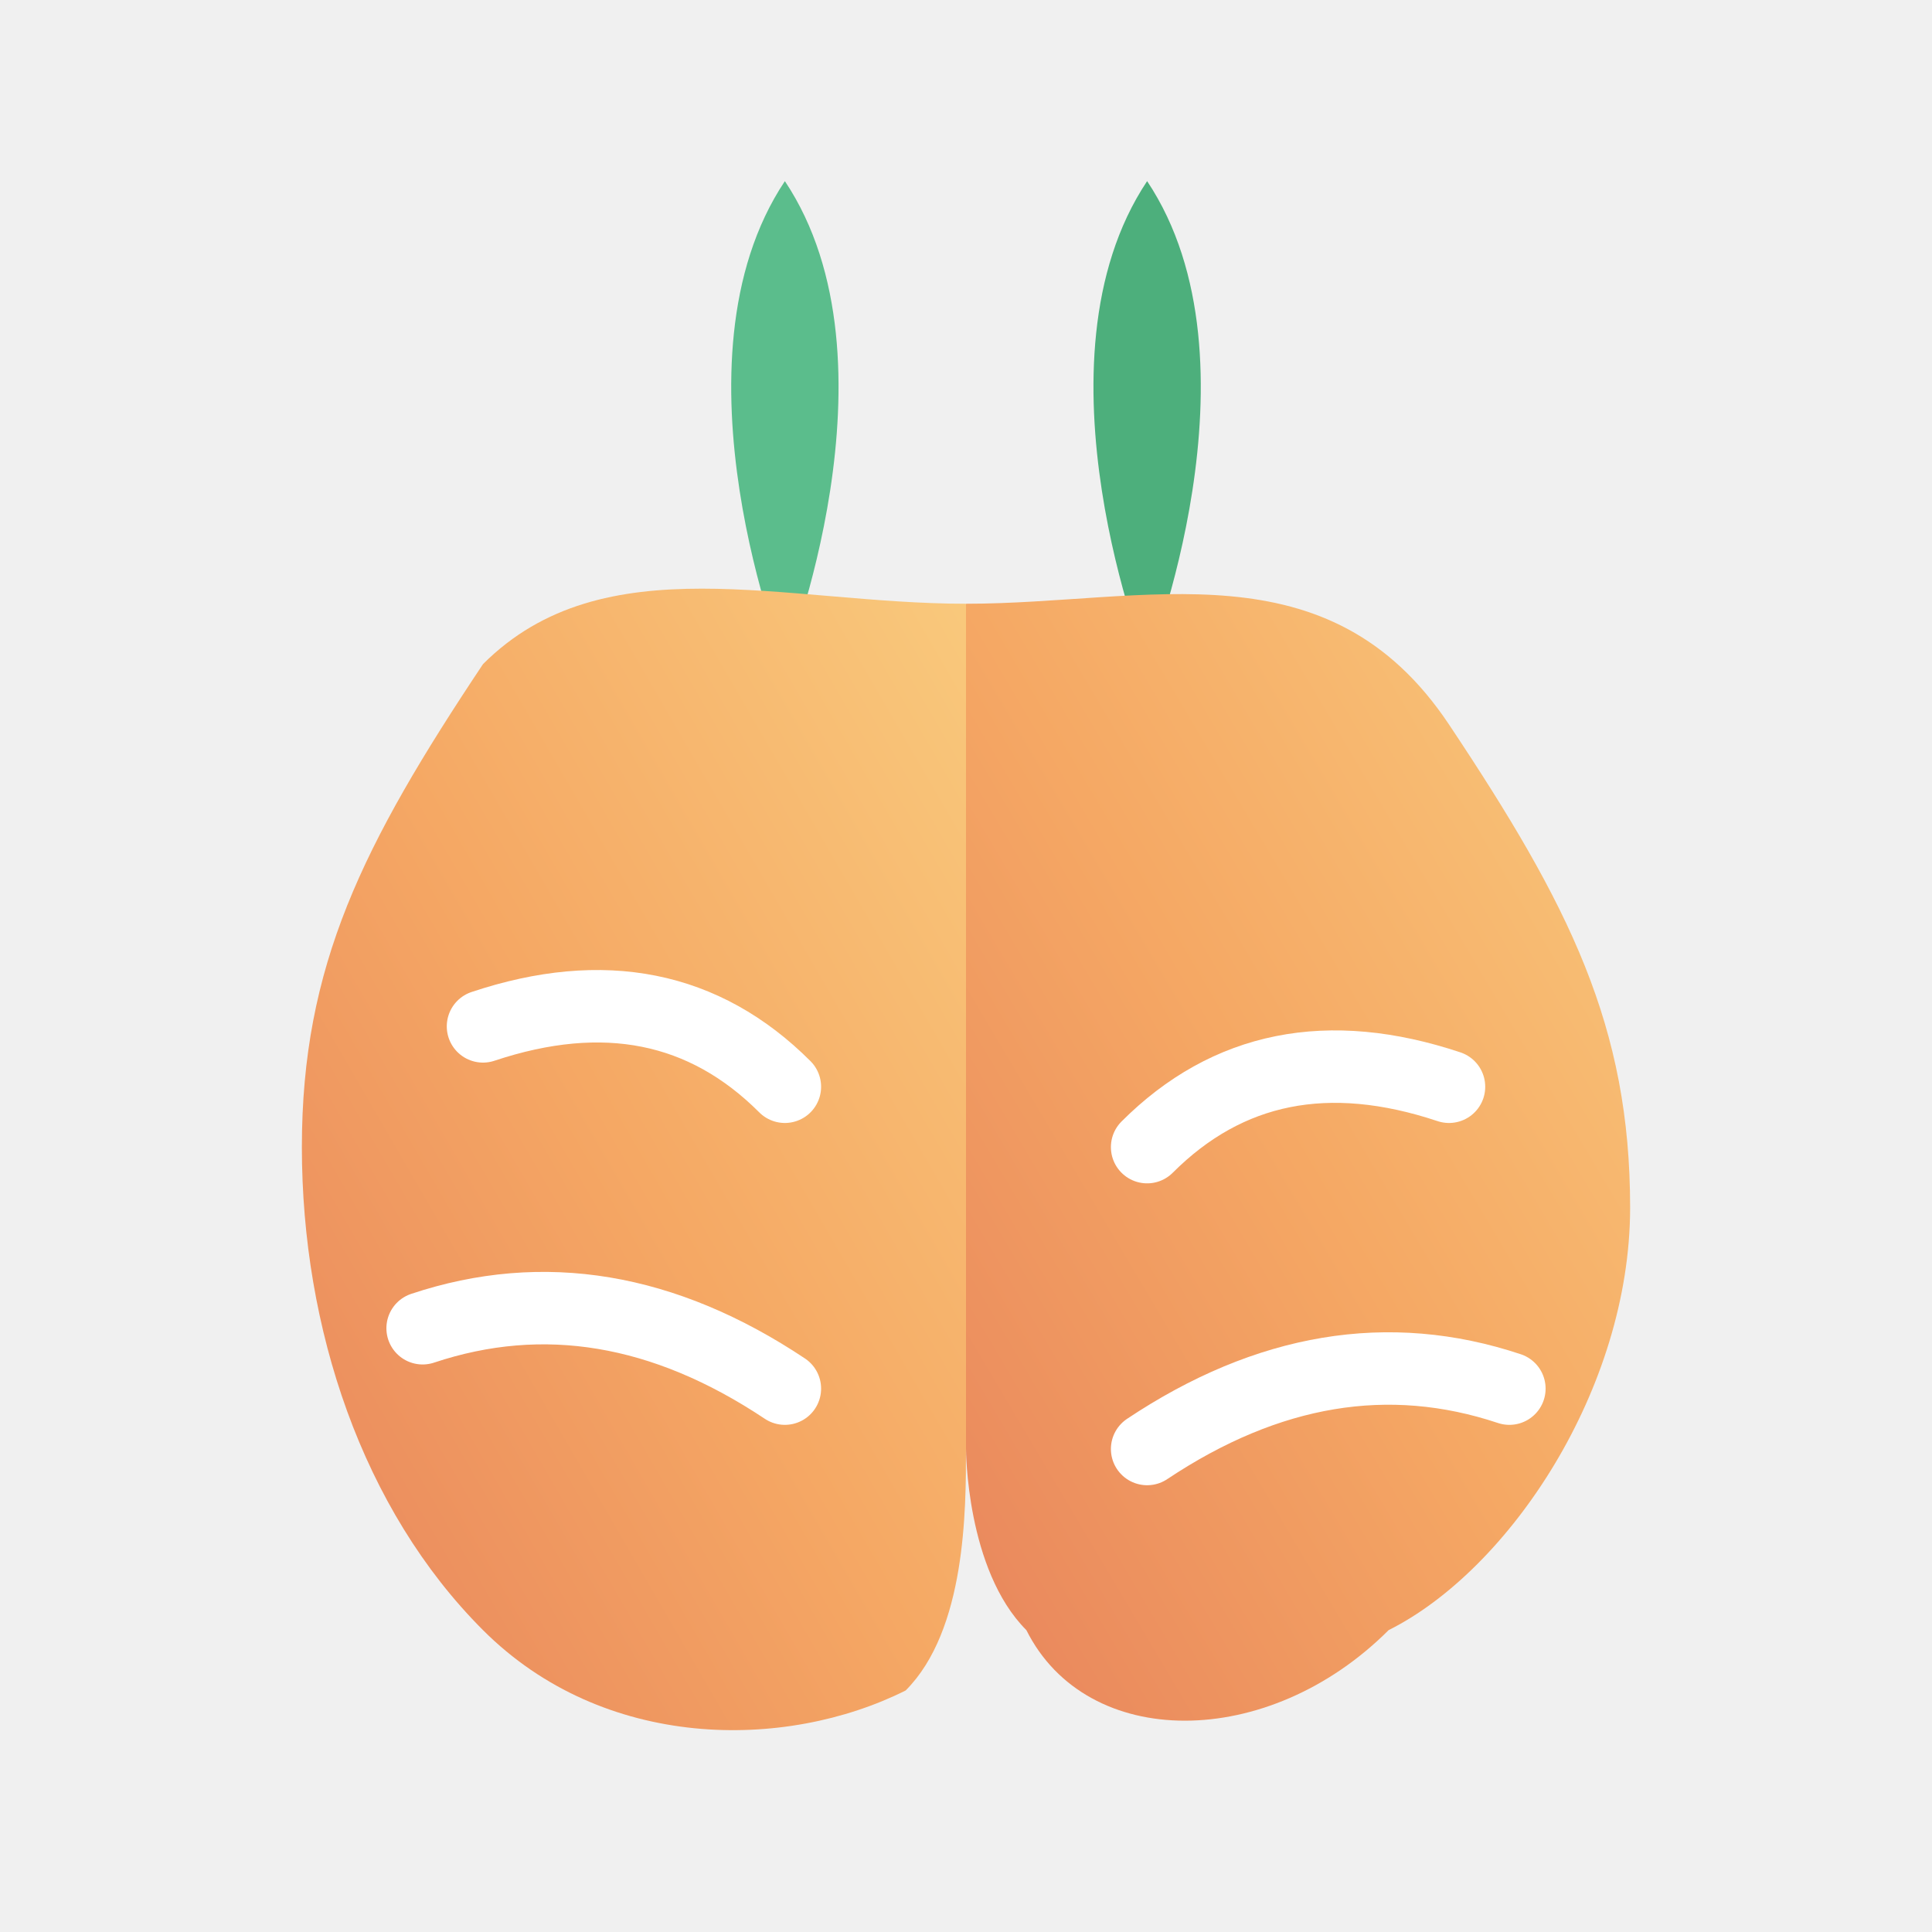
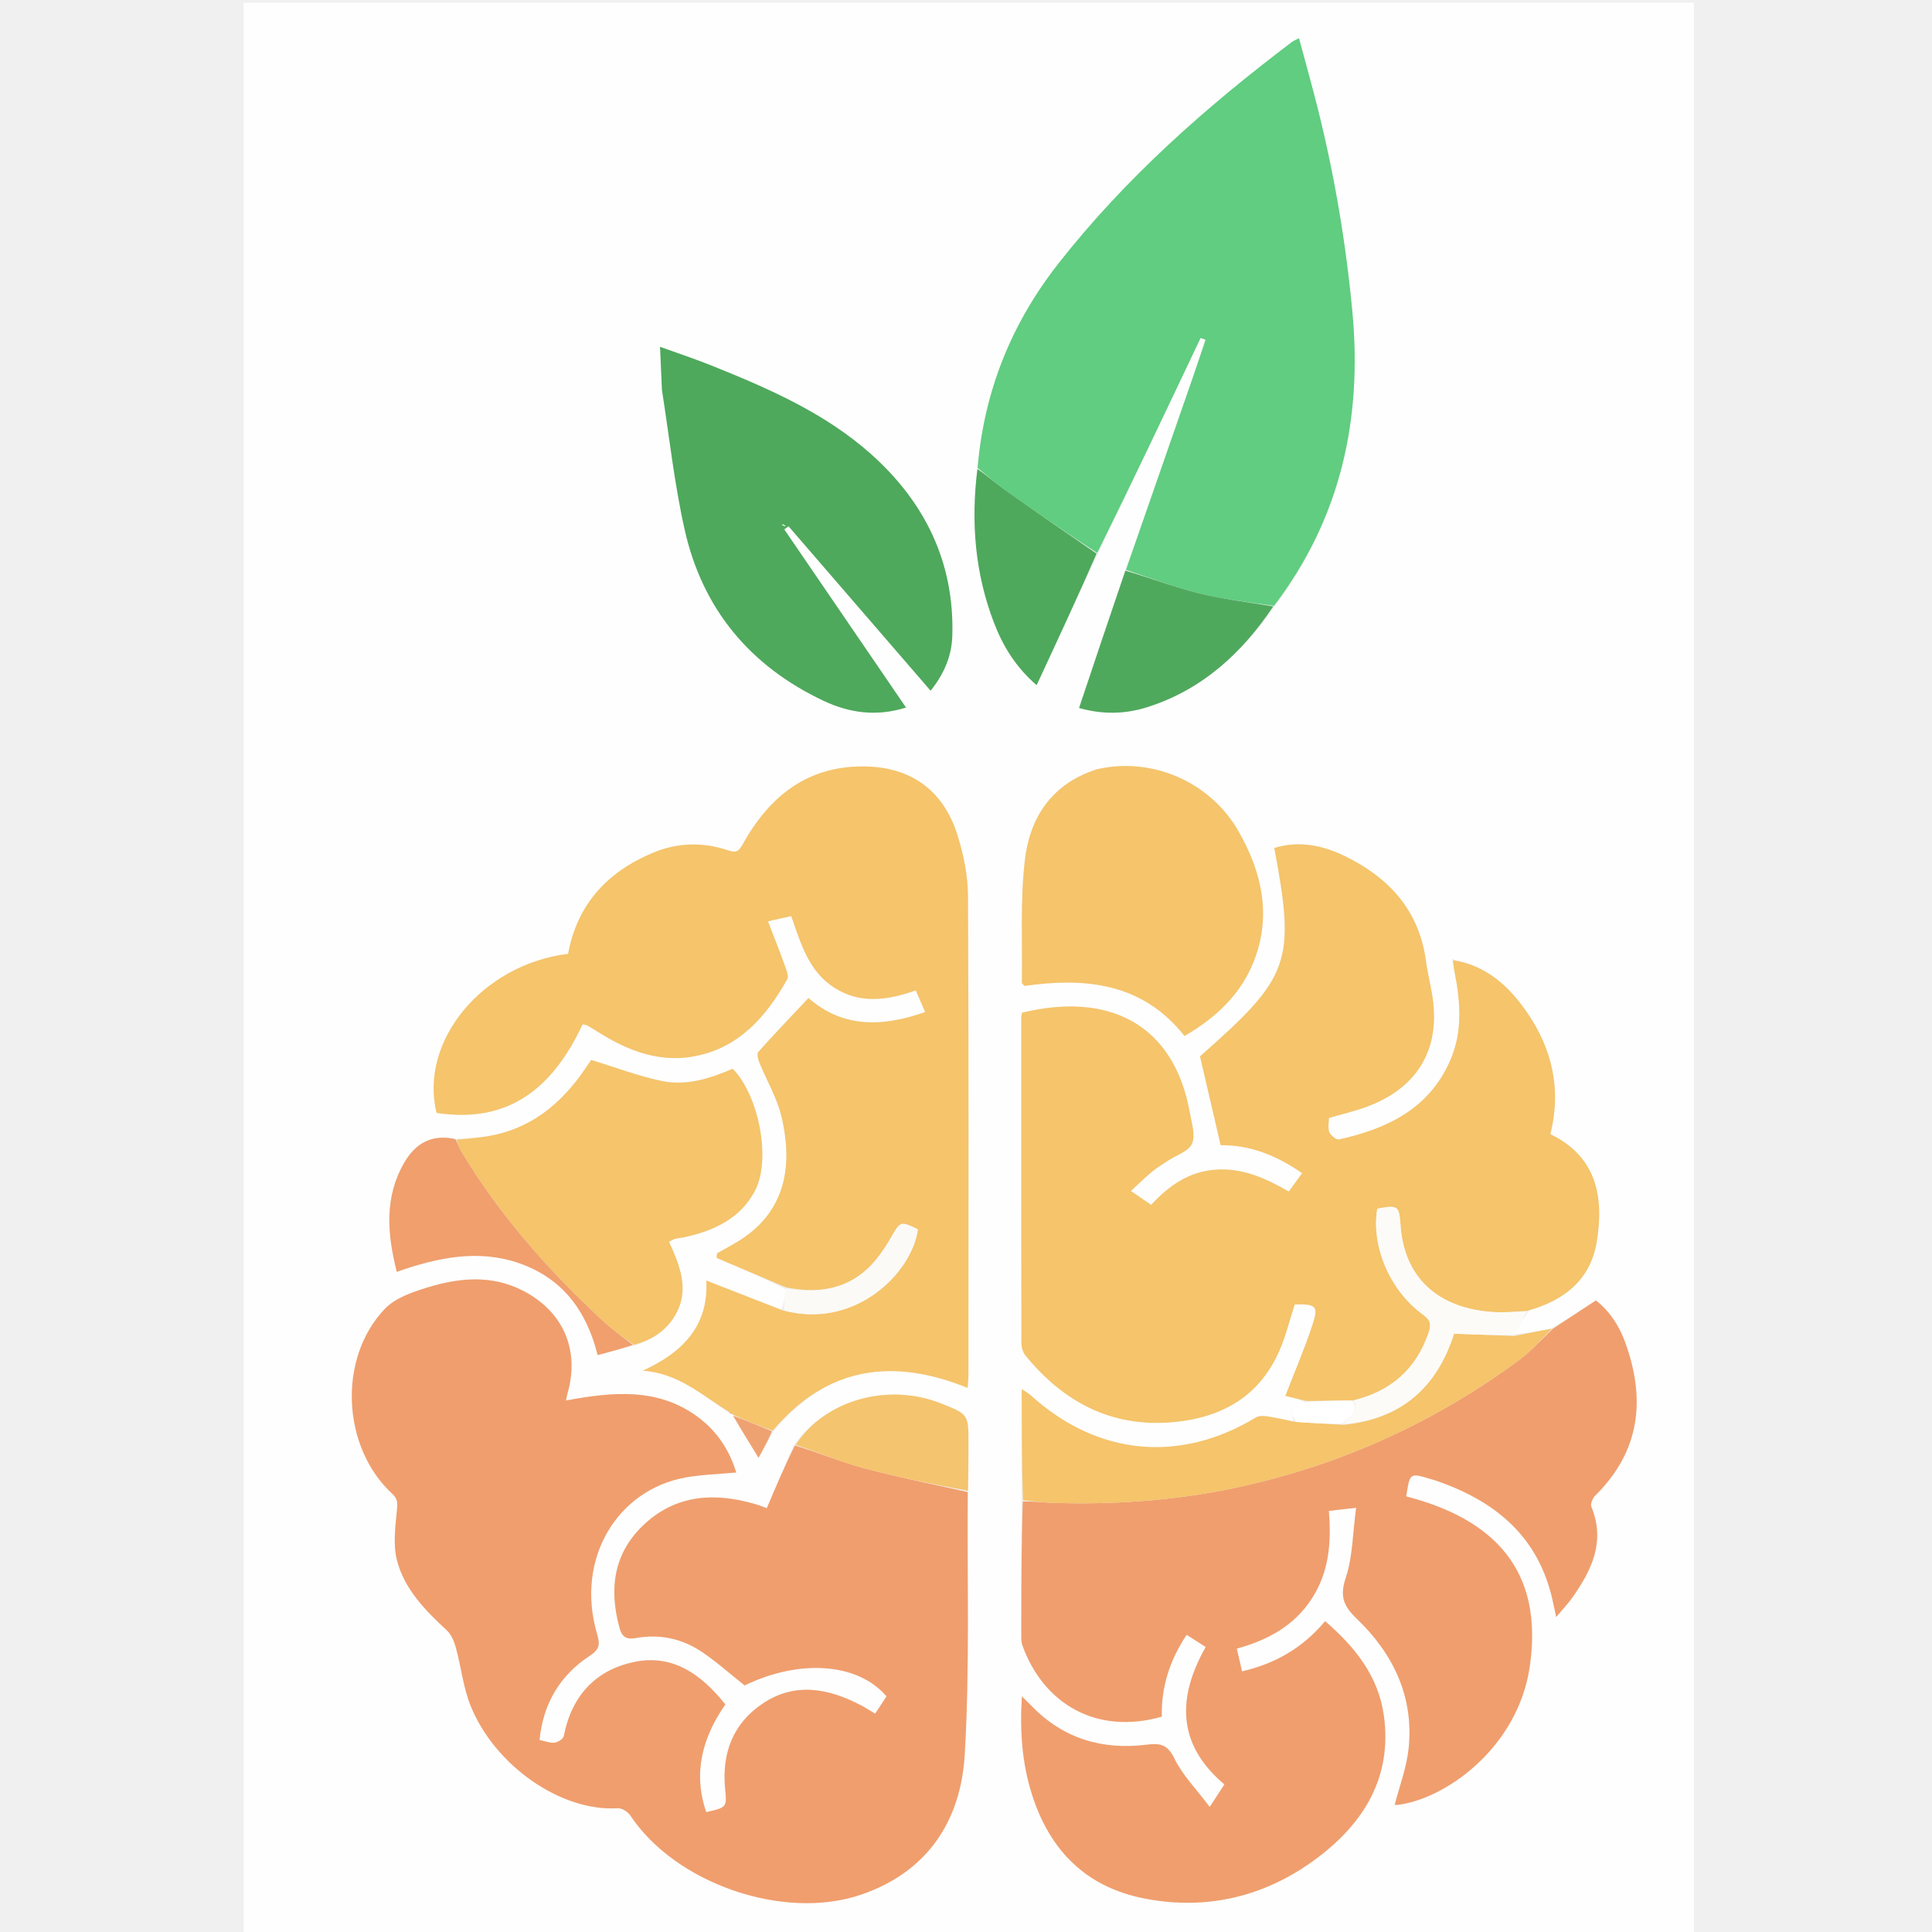
- <svg xmlns="http://www.w3.org/2000/svg" viewBox="0 0 32 32" width="32" height="32" fill="none">
-   <defs>
-     <linearGradient id="brainGradient" x1="0%" y1="100%" x2="100%" y2="0%">
-       <stop offset="0%" stop-color="#E8845C" />
-       <stop offset="50%" stop-color="#F5A864" />
-       <stop offset="100%" stop-color="#F9C97C" />
-     </linearGradient>
-   </defs>
-   <path d="M13 11 C13 11 11 6 13 3 C15 6 13 11 13 11" fill="#5BBD8C" />
-   <path d="M19 11 C19 11 21 6 19 3 C17 6 19 11 19 11" fill="#4DAF7C" />
-   <path d="M16 10 C13 10 10 9 8 11 C6 14 5 16 5 19 C5 22 6 25 8 27 C10 29 13 29 15 28 C16 27 16 25 16 24 L16 10Z" fill="url(#brainGradient)" />
-   <path d="M16 10 C19 10 22 9 24 12 C26 15 27 17 27 20 C27 23 25 26 23 27 C21 29 18 29 17 27 C16 26 16 24 16 24 L16 10Z" fill="url(#brainGradient)" />
-   <path d="M8 17 Q11 16 13 18" stroke="white" stroke-width="1.2" stroke-linecap="round" fill="none" />
-   <path d="M7 22 Q10 21 13 23" stroke="white" stroke-width="1.2" stroke-linecap="round" fill="none" />
-   <path d="M24 18 Q21 17 19 19" stroke="white" stroke-width="1.2" stroke-linecap="round" fill="none" />
-   <path d="M25 23 Q22 22 19 24" stroke="white" stroke-width="1.2" stroke-linecap="round" fill="none" />
+ <svg xmlns="http://www.w3.org/2000/svg" version="1.1" id="Layer_1" x="0px" y="0px" width="32" height="32" viewBox="0 0 524 698" xml:space="preserve">
+   <path fill="#FEFEFE" opacity="1" stroke="none" d=" M270,699   C180,699 90.5,699 1,699   C1,466.333 1,233.667 1,1   C175.667,1 350.333,1 525,1   C525,233.667 525,466.333 525,699   C440.167,699 355.333,699 270,699  M177.888,511.058   C177.888,511.058 177.84,511.13 177.899,511.83   C180.811,516.557 183.724,521.285 187.057,526.696   C189.014,523.117 190.653,520.121 192.839,516.765   C211.889,493.545 235.626,490.51 262.59,501.418   C262.723,499.312 262.877,498.003 262.877,496.693   C262.887,439.04 263.018,381.385 262.714,323.733   C262.675,316.389 261.141,308.811 258.939,301.767   C253.766,285.22 241.666,276.835 224.528,276.898   C204.09,276.973 190.725,288.123 181.322,305.047   C179.842,307.71 178.882,308.171 176.045,307.213   C166.893,304.124 157.654,304.404 148.742,308.158   C132.359,315.059 121.535,326.76 118.244,344.616   C87.371,348.373 64.373,376.02 70.719,402.065   C97.211,406.174 113.019,392.486 123.482,370.07   C124.219,370.244 124.747,370.257 125.153,370.486   C126.602,371.303 128.021,372.175 129.431,373.059   C139.864,379.606 151.087,383.898 163.501,381.69   C179.772,378.796 189.708,367.455 197.396,353.842   C198.045,352.693 197.139,350.455 196.565,348.865   C194.683,343.647 192.62,338.494 190.452,332.864   C193.929,332.079 196.296,331.544 198.866,330.963   C202.321,340.856 205.126,350.815 214.311,356.768   C223.709,362.86 233.625,361.391 243.845,357.823   C245.04,360.567 246.054,362.897 247.246,365.635   C231.575,371.183 217.318,371.3 205.089,360.569   C198.85,367.21 192.796,373.528 186.971,380.051   C186.378,380.715 186.875,382.728 187.357,383.916   C189.977,390.371 193.684,396.539 195.292,403.221   C199.761,421.782 196.458,438.045 179.926,448.314   C177.359,449.908 174.674,451.314 172.043,452.808   C171.995,453.36 171.946,453.913 171.897,454.465   C180.262,458.02 188.626,461.574 196.996,465.95   C196.649,468.375 196.303,470.801 195.16,473.145   C186.27,469.689 177.38,466.232 168.175,462.652   C169.1,479.032 159.532,488.697 145.211,495.216   C157.847,496.02 166.564,503.958 176.416,510.527   C176.928,510.723 177.44,510.92 177.888,511.058  M380.049,513.494   C376.963,512.879 373.894,512.144 370.784,511.703   C369.447,511.513 367.755,511.486 366.679,512.137   C339.202,528.78 309.45,525.888 285.464,504.165   C284.591,503.374 283.518,502.804 282.135,501.854   C282.135,515.761 282.135,528.892 282.011,542.951   C281.997,558.779 281.974,574.607 281.983,590.435   C281.984,591.757 281.927,593.176 282.359,594.385   C289.828,615.298 308.883,626.987 332.736,620.206   C332.495,609.574 335.561,599.839 341.713,590.62   C344.174,592.197 346.216,593.507 348.595,595.032   C338.257,613.371 338.205,630.201 355.358,644.688   C353.807,647.059 352.404,649.207 350.051,652.805   C345.243,646.407 340.205,641.348 337.258,635.274   C334.778,630.161 332.086,629.733 327.265,630.33   C311.345,632.301 297.257,628.222 285.829,616.472   C284.792,615.406 283.718,614.376 282.197,612.87   C281.401,625.662 282.284,637.227 285.884,648.471   C292.352,668.675 305.508,681.863 326.637,685.928   C349.474,690.322 370.545,685.019 388.894,671.245   C405.722,658.613 416.079,641.987 412.955,619.746   C410.952,605.483 402.529,595.013 391.742,585.705   C383.69,595.321 373.848,601.017 361.734,603.839   C361.072,600.989 360.487,598.468 359.826,595.62   C371.051,592.535 380.522,587.383 386.879,577.644   C393.168,568.009 394.047,557.227 393.084,545.865   C396.182,545.508 398.719,545.215 402.945,544.727   C401.718,553.875 401.738,562.379 399.2,570.035   C396.989,576.705 398.37,580.21 403.137,584.78   C416.359,597.458 423.871,612.973 421.909,631.723   C421.193,638.564 418.652,645.214 416.61,652.06   C416.765,652.067 416.92,652.074 417.888,652.219   C435.073,650.222 461.226,631.529 465.625,602.42   C470.922,567.374 452.784,548.822 421.042,540.627   C422.345,532.078 422.345,532.078 429.65,534.289   C430.445,534.53 431.254,534.731 432.039,535.003   C452.361,542.046 467.746,554.087 473.399,575.942   C474.001,578.269 474.447,580.636 475.231,584.187   C477.65,581.306 479.464,579.425 480.958,577.317   C488.022,567.348 493.128,556.97 487.906,544.323   C487.492,543.322 488.42,541.222 489.369,540.285   C505.71,524.142 507.629,505.24 500.019,484.612   C497.835,478.691 494.322,473.509 489.566,469.828   C484.03,473.464 479.046,476.738 473.268,480.001   C468.853,480.887 464.438,481.772 460.025,481.982   C461.656,479.252 463.288,476.523 465.478,473.344   C478.42,469.809 487.697,462.113 489.891,448.564   C492.496,432.483 489.929,417.903 473.127,409.753   C477.161,393.624 473.806,378.888 464.57,365.585   C458.103,356.269 449.954,348.799 437.984,346.622   C437.868,346.588 437.753,346.554 437.638,346.52   C437.744,346.693 437.85,346.865 437.89,347.871   C438.106,349.013 438.315,350.157 438.538,351.297   C440.644,362.05 441.476,372.752 436.926,383.153   C429.252,400.694 414.082,407.813 396.724,411.669   C395.763,411.882 393.746,410.208 393.267,408.998   C392.658,407.459 393.12,405.497 393.12,403.918   C397.992,402.486 402.529,401.437 406.859,399.829   C424.35,393.334 432.743,380.243 430.819,362.368   C430.269,357.26 428.846,352.251 428.164,347.152   C425.721,328.891 414.754,317.05 398.984,309.353   C391.057,305.484 382.372,303.555 373.39,306.36   C381.12,347.607 379.19,352.931 346.545,381.634   C349.038,392.362 351.463,402.801 354.004,413.741   C364.42,413.603 374.117,417.355 383.442,423.852   C381.717,426.22 380.218,428.277 378.612,430.483   C370.177,425.645 361.975,421.94 352.35,422.572   C342.541,423.216 335.299,428.381 328.887,435.3   C326.398,433.59 324.296,432.146 321.571,430.273   C324.478,427.604 326.722,425.379 329.146,423.372   C330.929,421.896 332.932,420.68 334.866,419.392   C337.907,417.367 342.41,416.009 343.639,413.204   C344.976,410.156 343.533,405.732 342.864,401.986   C337.066,369.526 313.084,358.315 282.222,365.889   C282.141,366.483 281.978,367.128 281.977,367.774   C281.964,406.925 281.948,446.076 282.026,485.227   C282.029,486.757 282.564,488.607 283.514,489.765   C297.116,506.34 314.159,515.619 336.143,513.85   C353.845,512.425 367.764,504.931 375.193,488.061   C377.568,482.669 378.95,476.841 380.768,471.268   C388.49,471.087 389.413,471.797 387.186,478.604   C384.376,487.192 380.77,495.519 377.368,504.32   C379.244,504.772 382.117,505.464 384.832,506.852   C382.997,507.648 381.161,508.444 379.336,509.235   C379.932,510.856 380.423,512.19 380.049,513.494  M142.743,485.987   C148.618,484.074 153.514,480.829 156.764,475.451   C162.392,466.14 158.605,457.303 154.703,448.592   C155.86,448.067 156.432,447.695 157.058,447.546   C158.183,447.278 159.351,447.198 160.481,446.946   C171.074,444.586 180.581,440.16 185.789,430.138   C191.689,418.784 187.139,395.718 177.716,386.13   C169.605,389.627 161.031,392.386 152.177,390.563   C143.677,388.813 135.469,385.652 126.586,382.944   C126.185,383.531 125.256,384.881 124.334,386.236   C115.664,398.973 104.482,408.073 88.816,410.56   C85.223,411.13 81.576,411.359 77.124,411.392   C68.942,409.583 63.07,413.192 59.146,419.885   C51.828,432.366 52.838,445.549 56.351,459.498   C71.224,454.28 85.864,451.223 100.687,456.418   C116.01,461.788 124.863,473.299 128.926,489.583   C133.526,488.336 137.768,487.186 142.743,485.987  M374.013,218.714   C397.476,187.031 405.208,151.305 401.579,112.549   C399.264,87.825 395.142,63.429 389.126,39.351   C387.011,30.888 384.631,22.49 382.3,13.794   C380.921,14.528 380.283,14.766 379.764,15.159   C348.591,38.747 319.456,64.462 295.242,95.401   C278.257,117.104 268.502,141.58 266.041,169.881   C263.715,188.806 265.295,207.326 272.192,225.196   C275.43,233.582 280.083,241.112 287.515,247.536   C295.042,231.345 302.295,215.742 310.001,199.656   C322.251,173.806 334.501,147.955 346.751,122.105   C347.35,122.322 347.948,122.539 348.547,122.756   C346.964,127.445 345.413,132.145 343.791,136.821   C335.802,159.848 327.794,182.868 319.357,206.459   C313.895,222.777 308.433,239.095 302.847,255.786   C311.537,258.23 319.574,257.984 327.455,255.496   C347.374,249.208 361.786,235.832 374.013,218.714  M199.541,522.422   C196.426,529.781 193.311,537.14 190.03,544.89   C189.138,544.571 187.473,543.877 185.752,543.378   C171.325,539.189 157.538,539.903 145.987,550.496   C134.763,560.789 132.899,573.771 136.814,588.096   C137.82,591.778 139.565,592.355 142.885,591.768   C151.271,590.286 159.238,591.954 166.255,596.591   C171.74,600.215 176.669,604.68 182.026,608.914   C201.908,599.287 222.937,600.725 233.294,612.876   C231.997,614.842 230.658,616.873 229.179,619.117   C227.241,617.968 225.727,616.977 224.132,616.14   C212.414,609.991 200.316,607.622 188.619,615.414   C177.859,622.582 173.744,633.38 174.97,646.192   C175.619,652.972 175.656,652.969 168.155,654.703   C163.258,640.444 166.812,627.694 175.054,615.771   C166.464,605.066 156.277,597.547 142.262,600.416   C128.086,603.318 119.524,612.75 116.694,627.189   C116.493,628.213 114.611,629.454 113.392,629.599   C111.72,629.797 109.934,629.045 107.917,628.644   C109.239,615.293 115.438,605.168 126.114,598.178   C129.904,595.695 129.711,593.786 128.671,590.2   C120.778,563 136.105,538.249 160.612,533.797   C166.548,532.719 172.655,532.585 178.984,531.988   C176.619,524.08 172.17,517.302 165.58,512.285   C151.002,501.186 134.424,502.823 117.484,505.984   C117.704,504.905 117.783,504.289 117.956,503.7   C122.629,487.841 116.521,473.726 101.789,466.237   C90.452,460.474 78.78,461.645 67.301,465.18   C61.889,466.846 55.759,468.966 52.038,472.868   C34.947,490.791 36.524,522.891 54.748,539.715   C56.83,541.638 56.637,543.171 56.392,545.719   C55.815,551.706 54.965,558.1 56.433,563.756   C59.141,574.188 66.659,581.819 74.45,589.034   C76.078,590.543 77.097,593.034 77.704,595.261   C79.619,602.274 80.362,609.72 83.071,616.383   C91.851,637.976 115.736,654.563 136.147,653.281   C137.635,653.187 139.823,654.53 140.7,655.857   C156.999,680.51 196.18,694.062 224.11,684.5   C248.187,676.258 260.124,657.757 261.533,633.934   C263.397,602.398 262.382,570.69 262.836,538.133   C262.855,532.64 262.886,527.146 262.89,521.653   C262.899,510.978 262.893,510.978 253.002,507.046   C233.752,499.391 210.974,505.825 199.541,522.422  M152.171,141.31   C154.845,158.042 156.667,174.967 160.382,191.464   C166.811,220.011 183.937,240.591 210.42,253.133   C219.802,257.575 229.617,259.007 240.326,255.618   C225.463,233.869 210.902,212.562 196.341,191.256   C196.859,190.881 197.376,190.507 197.893,190.133   C214.9,209.82 231.907,229.507 249.219,249.547   C254.223,243.241 256.831,236.895 257.049,229.684   C257.852,203.084 247.076,181.345 227.676,164.049   C210.949,149.134 190.494,140.274 169.899,132.006   C164.018,129.646 157.985,127.663 151.463,125.305   C151.717,131.093 151.921,135.73 152.171,141.31  M308.832,278.027   C292.966,283.172 285.072,295.368 283.273,310.715   C281.557,325.346 282.429,340.28 282.196,355.081   C282.192,355.322 282.605,355.568 283.157,356.185   C304.868,353.144 325.553,354.859 340.942,374.277   C352.205,367.747 361.217,359.384 365.988,347.275   C372.5,330.748 368.843,315.032 360.466,300.353   C350.171,282.315 328.97,273.303 308.832,278.027  z" />
+   <path fill="#F09E6D" opacity="1" stroke="none" d=" M262.605,539.056   C262.382,570.69 263.397,602.398 261.533,633.934   C260.124,657.757 248.187,676.258 224.11,684.5   C196.18,694.062 156.999,680.51 140.7,655.857   C139.823,654.53 137.635,653.187 136.147,653.281   C115.736,654.563 91.851,637.976 83.071,616.383   C80.362,609.72 79.619,602.274 77.704,595.261   C77.097,593.034 76.078,590.543 74.45,589.034   C66.659,581.819 59.141,574.188 56.433,563.756   C54.965,558.1 55.815,551.706 56.392,545.719   C56.637,543.171 56.83,541.638 54.748,539.715   C36.524,522.891 34.947,490.791 52.038,472.868   C55.759,468.966 61.889,466.846 67.301,465.18   C78.78,461.645 90.452,460.474 101.789,466.237   C116.521,473.726 122.629,487.841 117.956,503.7   C117.783,504.289 117.704,504.905 117.484,505.984   C134.424,502.823 151.002,501.186 165.58,512.285   C172.17,517.302 176.619,524.08 178.984,531.988   C172.655,532.585 166.548,532.719 160.612,533.797   C136.105,538.249 120.778,563 128.671,590.2   C129.711,593.786 129.904,595.695 126.114,598.178   C115.438,605.168 109.239,615.293 107.917,628.644   C109.934,629.045 111.72,629.797 113.392,629.599   C114.611,629.454 116.493,628.213 116.694,627.189   C119.524,612.75 128.086,603.318 142.262,600.416   C156.277,597.547 166.464,605.066 175.054,615.771   C166.812,627.694 163.258,640.444 168.155,654.703   C175.656,652.969 175.619,652.972 174.97,646.192   C173.744,633.38 177.859,622.582 188.619,615.414   C200.316,607.622 212.414,609.991 224.132,616.14   C225.727,616.977 227.241,617.968 229.179,619.117   C230.658,616.873 231.997,614.842 233.294,612.876   C222.937,600.725 201.908,599.287 182.026,608.914   C176.669,604.68 171.74,600.215 166.255,596.591   C159.238,591.954 151.271,590.286 142.885,591.768   C139.565,592.355 137.82,591.778 136.814,588.096   C132.899,573.771 134.763,560.789 145.987,550.496   C157.538,539.903 171.325,539.189 185.752,543.378   C187.473,543.877 189.138,544.571 190.03,544.89   C193.311,537.14 196.426,529.781 200.185,522.215   C208.92,524.854 216.872,528.219 225.134,530.425   C237.51,533.729 250.104,536.22 262.605,539.056  z" />
+   <path fill="#F5C46B" opacity="1" stroke="none" d=" M438.06,346.933   C449.954,348.799 458.103,356.269 464.57,365.585   C473.806,378.888 477.161,393.624 473.127,409.753   C489.929,417.903 492.496,432.483 489.891,448.564   C487.697,462.113 478.42,469.809 464.738,473.597   C460.179,473.925 456.343,474.266 452.543,474.031   C432.416,472.784 420.302,461.437 418.998,442.807   C418.492,435.562 418.088,435.269 410.591,436.693   C408.298,450.145 415.144,466.357 427.12,474.946   C429.844,476.899 430.154,478.524 429.119,481.536   C424.574,494.767 415.434,502.717 401.533,505.989   C395.707,506.037 390.349,506.097 384.991,506.157   C382.117,505.464 379.244,504.772 377.368,504.32   C380.77,495.519 384.376,487.192 387.186,478.604   C389.413,471.797 388.49,471.087 380.768,471.268   C378.95,476.841 377.568,482.669 375.193,488.061   C367.764,504.931 353.845,512.425 336.143,513.85   C314.159,515.619 297.116,506.34 283.514,489.765   C282.564,488.607 282.029,486.757 282.026,485.227   C281.948,446.076 281.964,406.925 281.977,367.774   C281.978,367.128 282.141,366.483 282.222,365.889   C313.084,358.315 337.066,369.526 342.864,401.986   C343.533,405.732 344.976,410.156 343.639,413.204   C342.41,416.009 337.907,417.367 334.866,419.392   C332.932,420.68 330.929,421.896 329.146,423.372   C326.722,425.379 324.478,427.604 321.571,430.273   C324.296,432.146 326.398,433.59 328.887,435.3   C335.299,428.381 342.541,423.216 352.35,422.572   C361.975,421.94 370.177,425.645 378.612,430.483   C380.218,428.277 381.717,426.22 383.442,423.852   C374.117,417.355 364.42,413.603 354.004,413.741   C351.463,402.801 349.038,392.362 346.545,381.634   C379.19,352.931 381.12,347.607 373.39,306.36   C382.372,303.555 391.057,305.484 398.984,309.353   C414.754,317.05 425.721,328.891 428.164,347.152   C428.846,352.251 430.269,357.26 430.819,362.368   C432.743,380.243 424.35,393.334 406.859,399.829   C402.529,401.437 397.992,402.486 393.12,403.918   C393.12,405.497 392.658,407.459 393.267,408.998   C393.746,410.208 395.763,411.882 396.724,411.669   C414.082,407.813 429.252,400.694 436.926,383.153   C441.476,372.752 440.644,362.05 438.538,351.297   C438.315,350.157 438.106,349.013 437.95,347.429   C438.01,346.987 438.06,346.933 438.06,346.933  z" />
+   <path fill="#F09E6D" opacity="1" stroke="none" d=" M474.062,480.012   C479.046,476.738 484.03,473.464 489.566,469.828   C494.322,473.509 497.835,478.691 500.019,484.612   C507.629,505.24 505.71,524.142 489.369,540.285   C488.42,541.222 487.492,543.322 487.906,544.323   C493.128,556.97 488.022,567.348 480.958,577.317   C479.464,579.425 477.65,581.306 475.231,584.187   C474.447,580.636 474.001,578.269 473.399,575.942   C467.746,554.087 452.361,542.046 432.039,535.003   C431.254,534.731 430.445,534.53 429.65,534.289   C422.345,532.078 422.345,532.078 421.042,540.627   C452.784,548.822 470.922,567.374 465.625,602.42   C461.226,631.529 435.073,650.222 417.449,652.117   C417.011,652.014 416.944,651.951 416.944,651.951   C418.652,645.214 421.193,638.564 421.909,631.723   C423.871,612.973 416.359,597.458 403.137,584.78   C398.37,580.21 396.989,576.705 399.2,570.035   C401.738,562.379 401.718,553.875 402.945,544.727   C398.719,545.215 396.182,545.508 393.084,545.865   C394.047,557.227 393.168,568.009 386.879,577.644   C380.522,587.383 371.051,592.535 359.826,595.62   C360.487,598.468 361.072,600.989 361.734,603.839   C373.848,601.017 383.69,595.321 391.742,585.705   C402.529,595.013 410.952,605.483 412.955,619.746   C416.079,641.987 405.722,658.613 388.894,671.245   C370.545,685.019 349.474,690.322 326.637,685.928   C305.508,681.863 292.352,668.675 285.884,648.471   C282.284,637.227 281.401,625.662 282.197,612.87   C283.718,614.376 284.792,615.406 285.829,616.472   C297.257,628.222 311.345,632.301 327.265,630.33   C332.086,629.733 334.778,630.161 337.258,635.274   C340.205,641.348 345.243,646.407 350.051,652.805   C352.404,649.207 353.807,647.059 355.358,644.688   C338.205,630.201 338.257,613.371 348.595,595.032   C346.216,593.507 344.174,592.197 341.713,590.62   C335.561,599.839 332.495,609.574 332.736,620.206   C308.883,626.987 289.828,615.298 282.359,594.385   C281.927,593.176 281.984,591.757 281.983,590.435   C281.974,574.607 281.997,558.779 282.512,542.482   C286.472,542.338 289.924,542.848 293.39,542.958   C315.187,543.65 336.84,542.19 358.208,537.747   C395.986,529.892 430.425,514.404 461.52,491.599   C466.081,488.255 469.9,483.899 474.062,480.012  z" />
+   <path fill="#F5C46B" opacity="1" stroke="none" d=" M176.19,509.998   C166.564,503.958 157.847,496.02 145.211,495.216   C159.532,488.697 169.1,479.032 168.175,462.652   C177.38,466.232 186.27,469.689 195.849,473.429   C221.954,480.351 242.452,459.926 244.632,444.141   C238.276,441.121 238.355,441.167 235.019,446.915   C233.357,449.778 231.556,452.613 229.451,455.156   C220.85,465.547 209.597,467.614 196.99,465.129   C188.626,461.574 180.262,458.02 171.897,454.465   C171.946,453.913 171.995,453.36 172.043,452.808   C174.674,451.314 177.359,449.908 179.926,448.314   C196.458,438.045 199.761,421.782 195.292,403.221   C193.684,396.539 189.977,390.371 187.357,383.916   C186.875,382.728 186.378,380.715 186.971,380.051   C192.796,373.528 198.85,367.21 205.089,360.569   C217.318,371.3 231.575,371.183 247.246,365.635   C246.054,362.897 245.04,360.567 243.845,357.823   C233.625,361.391 223.709,362.86 214.311,356.768   C205.126,350.815 202.321,340.856 198.866,330.963   C196.296,331.544 193.929,332.079 190.452,332.864   C192.62,338.494 194.683,343.647 196.565,348.865   C197.139,350.455 198.045,352.693 197.396,353.842   C189.708,367.455 179.772,378.796 163.501,381.69   C151.087,383.898 139.864,379.606 129.431,373.059   C128.021,372.175 126.602,371.303 125.153,370.486   C124.747,370.257 124.219,370.244 123.482,370.07   C113.019,392.486 97.211,406.174 70.719,402.065   C64.373,376.02 87.371,348.373 118.244,344.616   C121.535,326.76 132.359,315.059 148.742,308.158   C157.654,304.404 166.893,304.124 176.045,307.213   C178.882,308.171 179.842,307.71 181.322,305.047   C190.725,288.123 204.09,276.973 224.528,276.898   C241.666,276.835 253.766,285.22 258.939,301.767   C261.141,308.811 262.675,316.389 262.714,323.733   C263.018,381.385 262.887,439.04 262.877,496.693   C262.877,498.003 262.723,499.312 262.59,501.418   C235.626,490.51 211.889,493.545 192.181,516.882   C186.962,515.043 182.401,513.087 177.84,511.13   C177.84,511.13 177.888,511.058 177.801,510.83   C177.206,510.401 176.698,510.2 176.19,509.998  z" />
+   <path fill="#60CD80" opacity="1" stroke="none" d=" M319.793,205.891   C327.794,182.868 335.802,159.848 343.791,136.821   C345.413,132.145 346.964,127.445 348.547,122.756   C347.948,122.539 347.35,122.322 346.751,122.105   C334.501,147.955 322.251,173.806 309.411,199.774   C297.896,192.269 286.93,184.706 276.072,176.991   C272.633,174.547 269.482,171.698 266.199,169.034   C268.502,141.58 278.257,117.104 295.242,95.401   C319.456,64.462 348.591,38.747 379.764,15.159   C380.283,14.766 380.921,14.528 382.3,13.794   C384.631,22.49 387.011,30.888 389.126,39.351   C395.142,63.429 399.264,87.825 401.579,112.549   C405.208,151.305 397.476,187.031 373.272,218.886   C363.597,217.499 354.542,216.434 345.767,214.242   C336.963,212.043 328.439,208.721 319.793,205.891  z" />
+   <path fill="#4EA95C" opacity="1" stroke="none" d=" M152.148,140.839   C151.921,135.73 151.717,131.093 151.463,125.305   C157.985,127.663 164.018,129.646 169.899,132.006   C190.494,140.274 210.949,149.134 227.676,164.049   C247.076,181.345 257.852,203.084 257.049,229.684   C256.831,236.895 254.223,243.241 249.219,249.547   C231.907,229.507 214.9,209.82 197.893,190.133   C197.376,190.507 196.859,190.881 196.341,191.256   C210.902,212.562 225.463,233.869 240.326,255.618   C229.617,259.007 219.802,257.575 210.42,253.133   C183.937,240.591 166.811,220.011 160.382,191.464   C156.667,174.967 154.845,158.042 152.148,140.839  M195.323,189.692   C195.837,189.845 196.35,189.998 196.864,190.15   C196.525,189.805 196.187,189.46 195.323,189.692  z" />
+   <path fill="#F5C46B" opacity="1" stroke="none" d=" M77.954,411.746   C81.576,411.359 85.223,411.13 88.816,410.56   C104.482,408.073 115.664,398.973 124.334,386.236   C125.256,384.881 126.185,383.531 126.586,382.944   C135.469,385.652 143.677,388.813 152.177,390.563   C161.031,392.386 169.605,389.627 177.716,386.13   C187.139,395.718 191.689,418.784 185.789,430.138   C180.581,440.16 171.074,444.586 160.481,446.946   C159.351,447.198 158.183,447.278 157.058,447.546   C156.432,447.695 155.86,448.067 154.703,448.592   C158.605,457.303 162.392,466.14 156.764,475.451   C153.514,480.829 148.618,484.074 142.066,485.872   C137.908,482.979 134.238,480.406 130.977,477.39   C111.196,459.096 93.458,439.069 79.554,415.858   C78.809,414.614 78.478,413.122 77.954,411.746  z" />
+   <path fill="#F5C46B" opacity="1" stroke="none" d=" M309.241,277.951   C328.97,273.303 350.171,282.315 360.466,300.353   C368.843,315.032 372.5,330.748 365.988,347.275   C361.217,359.384 352.205,367.747 340.942,374.277   C325.553,354.859 304.868,353.144 283.157,356.185   C282.605,355.568 282.192,355.322 282.196,355.081   C282.429,340.28 281.557,325.346 283.273,310.715   C285.072,295.368 292.966,283.172 309.241,277.951  z" />
+   <path fill="#F5C46B" opacity="1" stroke="none" d=" M473.665,480.006   C469.9,483.899 466.081,488.255 461.52,491.599   C430.425,514.404 395.986,529.892 358.208,537.747   C336.84,542.19 315.187,543.65 293.39,542.958   C289.924,542.848 286.472,542.338 282.574,542.018   C282.135,528.892 282.135,515.761 282.135,501.854   C283.518,502.804 284.591,503.374 285.464,504.165   C309.45,525.888 339.202,528.78 366.679,512.137   C367.755,511.486 369.447,511.513 370.784,511.703   C373.894,512.144 376.963,512.879 380.807,513.682   C387.042,514.145 392.52,514.42 398.403,514.757   C419.786,512.728 432.357,500.612 438.325,481.836   C445.9,482.123 452.961,482.39 460.023,482.658   C464.438,481.772 468.853,480.887 473.665,480.006  z" />
+   <path fill="#4FA95D" opacity="1" stroke="none" d=" M319.575,206.175   C328.439,208.721 336.963,212.043 345.767,214.242   C354.542,216.434 363.597,217.499 373.018,219.082   C361.786,235.832 347.374,249.208 327.455,255.496   C319.574,257.984 311.537,258.23 302.847,255.786   C308.433,239.095 313.895,222.777 319.575,206.175  z" />
+   <path fill="#4EA95C" opacity="1" stroke="none" d=" M266.12,169.458   C269.482,171.698 272.633,174.547 276.072,176.991   C286.93,184.706 297.896,192.269 309.184,200.015   C302.295,215.742 295.042,231.345 287.515,247.536   C280.083,241.112 275.43,233.582 272.192,225.196   C265.295,207.326 263.715,188.806 266.12,169.458  z" />
+   <path fill="#F09F6D" opacity="1" stroke="none" d=" M77.539,411.569   C78.478,413.122 78.809,414.614 79.554,415.858   C93.458,439.069 111.196,459.096 130.977,477.39   C134.238,480.406 137.908,482.979 141.7,485.896   C137.768,487.186 133.526,488.336 128.926,489.583   C124.863,473.299 116.01,461.788 100.687,456.418   C85.864,451.223 71.224,454.28 56.351,459.498   C52.838,445.549 51.828,432.366 59.146,419.885   C63.07,413.192 68.942,409.583 77.539,411.569  z" />
+   <path fill="#F5C46E" opacity="1" stroke="none" d=" M262.72,538.595   C250.104,536.22 237.51,533.729 225.134,530.425   C216.872,528.219 208.92,524.854 200.451,522.002   C210.974,505.825 233.752,499.391 253.002,507.046   C262.893,510.978 262.899,510.978 262.89,521.653   C262.886,527.146 262.855,532.64 262.72,538.595  z" />
+   <path fill="#FDFBF7" opacity="1" stroke="none" d=" M460.024,482.32   C452.961,482.39 445.9,482.123 438.325,481.836   C432.357,500.612 419.786,512.728 398.46,514.427   C400.139,511.711 404.485,510.509 402,506.002   C415.434,502.717 424.574,494.767 429.119,481.536   C430.154,478.524 429.844,476.899 427.12,474.946   C415.144,466.357 408.298,450.145 410.591,436.693   C418.088,435.269 418.492,435.562 418.998,442.807   C420.302,461.437 432.416,472.784 452.543,474.031   C456.343,474.266 460.179,473.925 464.459,473.822   C463.288,476.523 461.656,479.252 460.024,482.32  z" />
+   <path fill="#FBFAF6" opacity="1" stroke="none" d=" M196.993,465.539   C209.597,467.614 220.85,465.547 229.451,455.156   C231.556,452.613 233.357,449.778 235.019,446.915   C238.355,441.167 238.276,441.121 244.632,444.141   C242.452,459.926 221.954,480.351 196.247,473.469   C196.303,470.801 196.649,468.375 196.993,465.539  z" />
+   <path fill="#FEFFFE" opacity="1" stroke="none" d=" M401.533,505.989   C404.485,510.509 400.139,511.711 398.055,514.365   C392.52,514.42 387.042,514.145 381.239,513.697   C380.423,512.19 379.932,510.856 379.336,509.235   C381.161,508.444 382.997,507.648 384.911,506.505   C390.349,506.097 395.707,506.037 401.533,505.989  z" />
+   <path fill="#EFA271" opacity="1" stroke="none" d=" M177.869,511.48   C182.401,513.087 186.962,515.043 191.907,517.063   C190.653,520.121 189.014,523.117 187.057,526.696   C183.724,521.285 180.811,516.557 177.869,511.48  z" />
+   <path fill="#EFA271" opacity="1" stroke="none" d=" M176.303,510.262   C176.698,510.2 177.206,510.401 177.833,510.859   C177.44,510.92 176.928,510.723 176.303,510.262  z" />
+   <path fill="#F5C46B" opacity="1" stroke="none" d=" M437.983,347.012   C437.85,346.865 437.744,346.693 437.638,346.52   C437.753,346.554 437.868,346.588 438.022,346.778   C438.06,346.933 438.01,346.987 437.983,347.012  z" />
+   <path fill="#F09E6D" opacity="1" stroke="none" d=" M417.043,652.047   C416.92,652.074 416.765,652.067 416.777,652.006   C416.944,651.951 417.011,652.014 417.043,652.047  z" />
+   <path fill="#FEFEFE" opacity="1" stroke="none" d=" M195.586,189.404   C196.187,189.46 196.525,189.805 196.864,190.15   C196.35,189.998 195.837,189.845 195.586,189.404  z" />
</svg>
